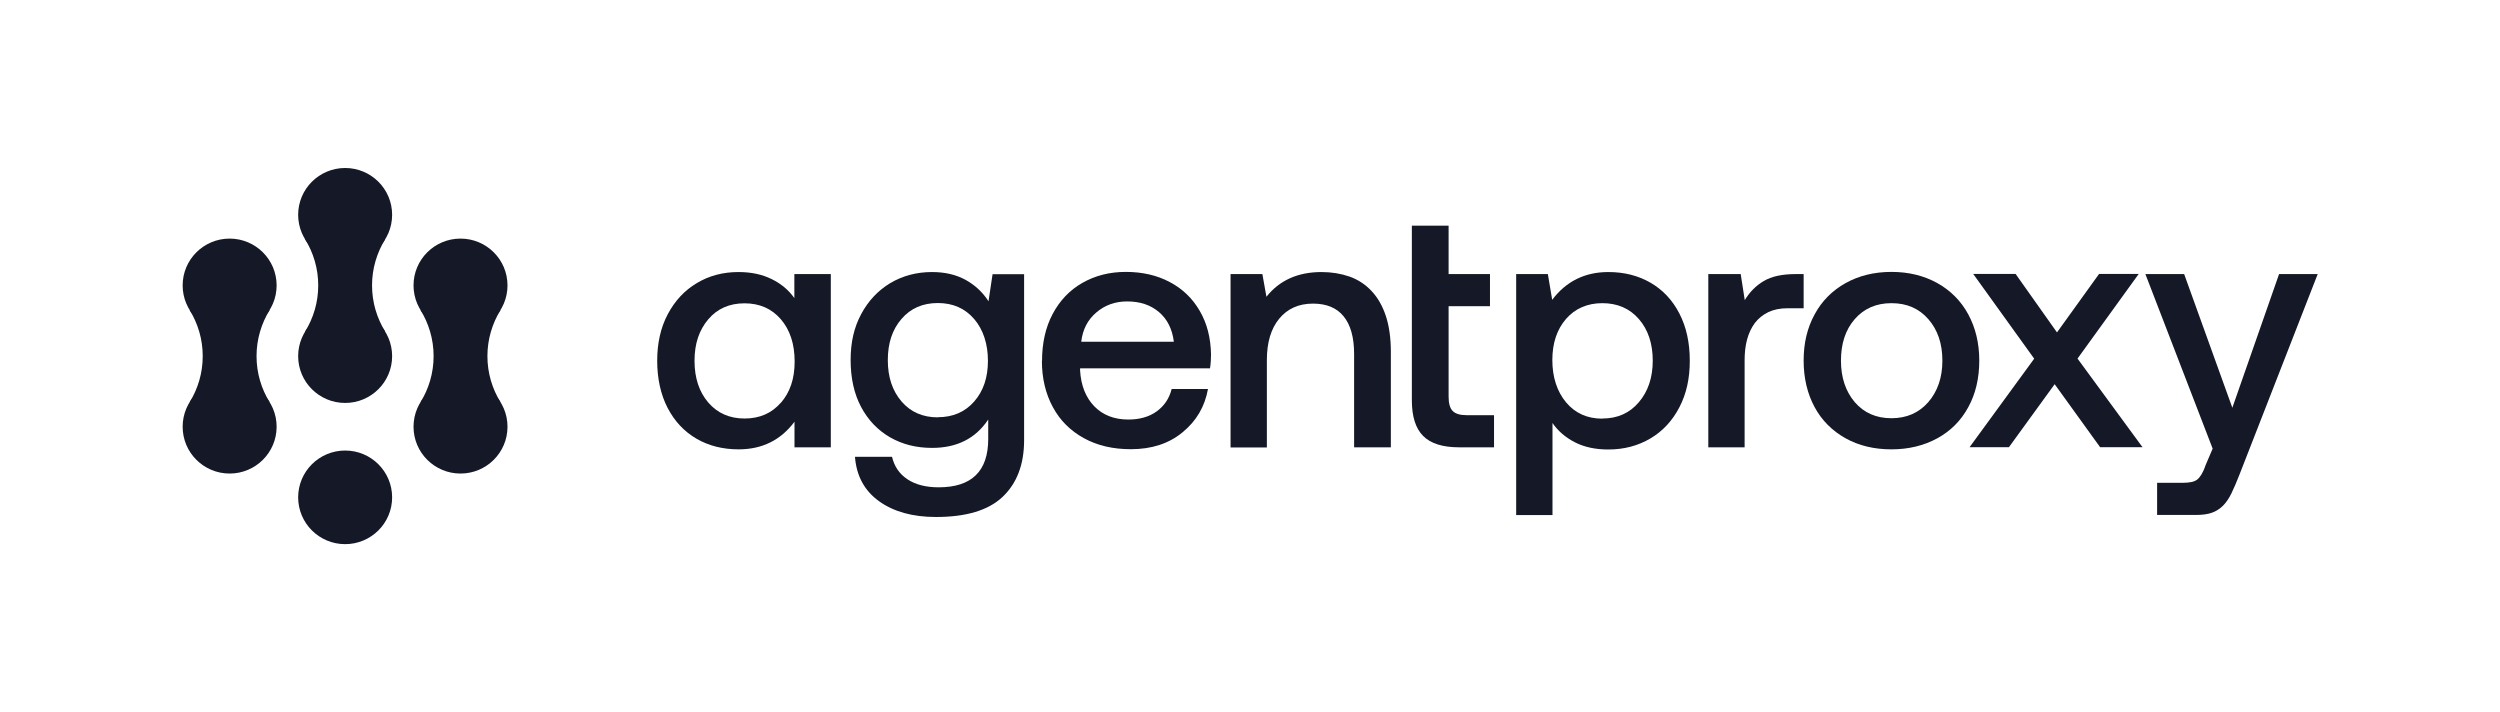
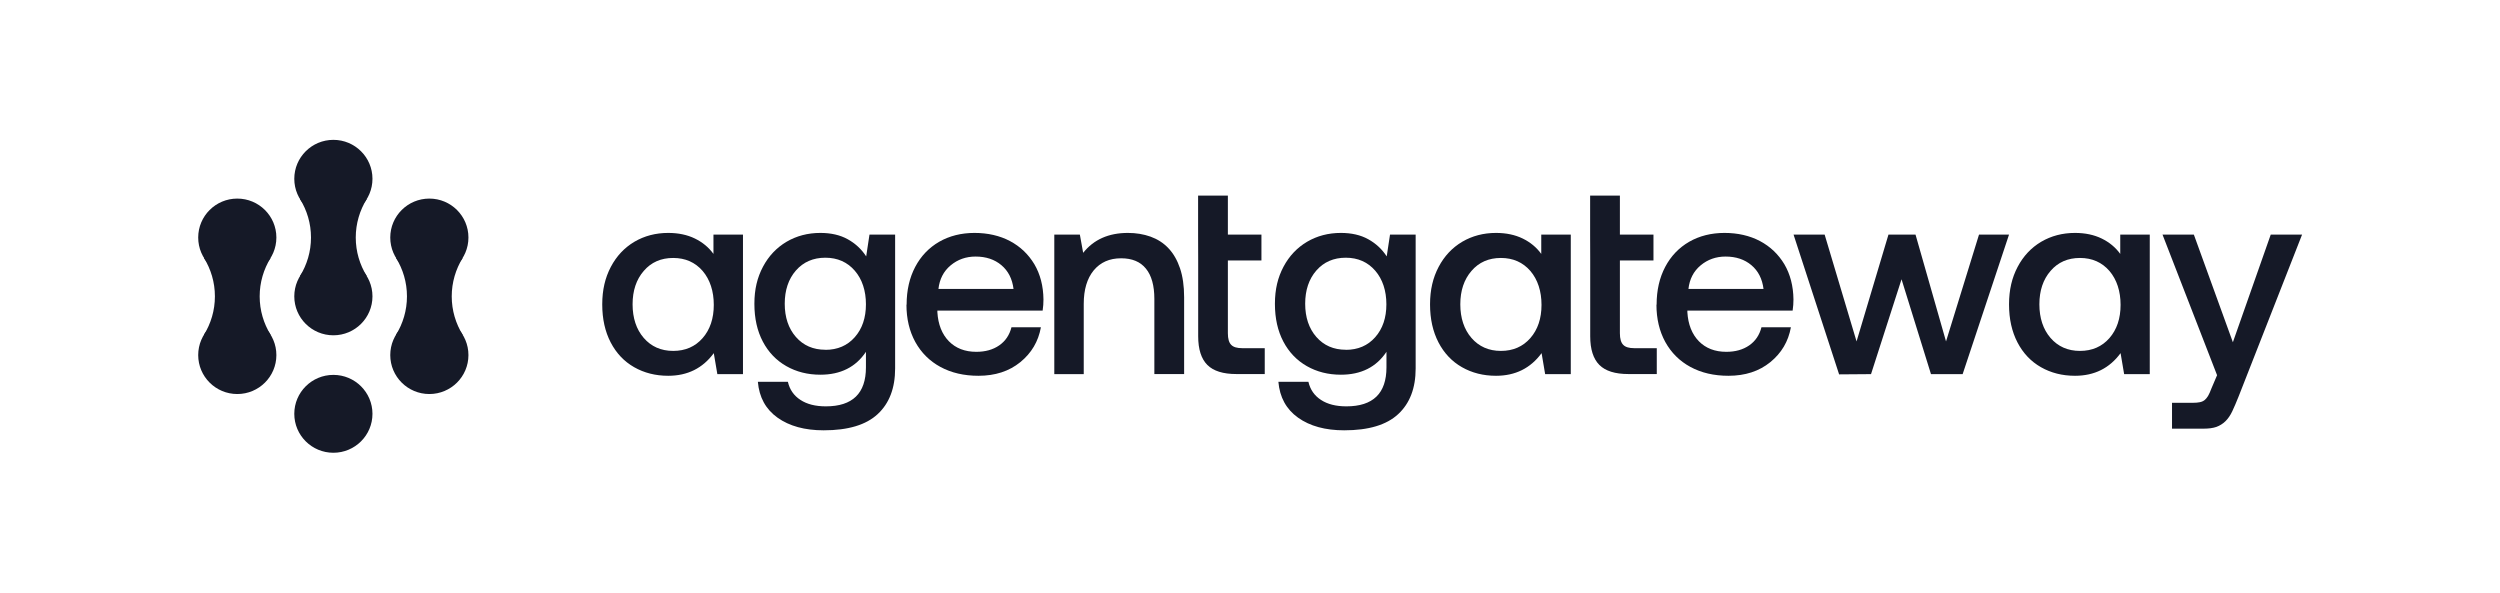
- <svg xmlns="http://www.w3.org/2000/svg" width="3740" height="1065" viewBox="0 0 3740 1065" fill="none">
-   <path d="M516.332 391.368C555.156 391.368 586.629 360.018 586.629 321.345C586.629 282.673 555.156 251.323 516.332 251.323C477.508 251.323 446.035 282.673 446.035 321.345C446.035 360.018 477.508 391.368 516.332 391.368Z" fill="#151927" />
-   <path d="M516.332 602.805C555.156 602.805 586.629 571.455 586.629 532.782C586.629 494.11 555.156 462.76 516.332 462.76C477.508 462.76 446.035 494.11 446.035 532.782C446.035 571.455 477.508 602.805 516.332 602.805Z" fill="#151927" />
-   <path d="M556.581 426.967C556.581 401.736 563.847 378.069 576.218 357.923L516.328 321.151L456.438 357.923C468.808 378.069 476.074 401.54 476.074 426.967C476.074 452.394 468.808 475.866 456.438 496.012L516.328 532.784L576.218 496.012C563.847 475.866 556.581 452.394 556.581 426.967Z" fill="#151927" />
-   <path d="M688.926 496.988C727.75 496.988 759.223 465.638 759.223 426.966C759.223 388.293 727.75 356.943 688.926 356.943C650.102 356.943 618.629 388.293 618.629 426.966C618.629 465.638 650.102 496.988 688.926 496.988Z" fill="#151927" />
-   <path d="M688.926 708.425C727.75 708.425 759.223 677.075 759.223 638.403C759.223 599.73 727.75 568.38 688.926 568.38C650.102 568.38 618.629 599.73 618.629 638.403C618.629 677.075 650.102 708.425 688.926 708.425Z" fill="#151927" />
-   <path d="M729.175 532.783C729.175 507.551 736.441 483.884 748.811 463.738L688.921 426.966L629.031 463.738C641.402 483.884 648.667 507.355 648.667 532.783C648.667 558.21 641.402 581.681 629.031 601.827L688.921 638.599L748.811 601.827C736.441 581.681 729.175 558.21 729.175 532.783Z" fill="#151927" />
-   <path d="M343.531 496.988C382.356 496.988 413.829 465.638 413.829 426.966C413.829 388.293 382.356 356.943 343.531 356.943C304.707 356.943 273.234 388.293 273.234 426.966C273.234 465.638 304.707 496.988 343.531 496.988Z" fill="#151927" />
-   <path d="M343.531 708.424C382.356 708.424 413.829 677.074 413.829 638.401C413.829 599.729 382.356 568.378 343.531 568.378C304.707 568.378 273.234 599.729 273.234 638.401C273.234 677.074 304.707 708.424 343.531 708.424Z" fill="#151927" />
-   <path d="M383.781 532.781C383.781 507.55 391.046 483.883 403.417 463.737L343.527 426.965L283.637 463.737C296.007 483.883 303.273 507.354 303.273 532.781C303.273 558.208 296.007 581.68 283.637 601.826L343.527 638.598L403.417 601.826C391.046 581.68 383.781 558.208 383.781 532.781Z" fill="#151927" />
-   <path d="M516.332 814.047C555.156 814.047 586.629 782.697 586.629 744.025C586.629 705.352 555.156 674.002 516.332 674.002C477.508 674.002 446.035 705.352 446.035 744.025C446.035 782.697 477.508 814.047 516.332 814.047Z" fill="#151927" />
-   <path d="M1532.06 410.024V658.52C1532.06 694.859 1521.24 723.147 1499.81 743.383C1478.38 763.62 1445.05 773.412 1400.24 773.412C1365.4 773.412 1337.04 765.578 1315.18 749.911C1293.32 734.244 1281.2 712.049 1279.04 683.326H1334.45C1337.91 697.905 1345.48 709.003 1357.6 717.054C1369.73 725.105 1385.31 729.022 1404.36 729.022C1453.71 729.022 1478.38 704.869 1478.38 656.562V627.622C1459.55 655.909 1431.63 670.053 1394.4 670.053C1370.81 670.053 1350.03 664.831 1331.42 654.168C1313.02 643.506 1298.52 628.274 1288.13 608.691C1277.74 589.107 1272.54 565.606 1272.54 538.624C1272.54 511.642 1277.74 489.665 1288.34 469.864C1298.95 450.062 1313.45 434.613 1331.85 423.515C1350.25 412.636 1371.02 406.978 1394.18 406.978C1413.66 406.978 1430.33 410.895 1444.61 418.728C1458.68 426.562 1470.16 437.224 1478.81 450.715L1484.87 410.242H1532.27L1532.06 410.024ZM1403.06 624.14C1425.57 624.14 1443.75 616.306 1457.38 600.639C1471.24 584.972 1477.95 564.518 1477.95 539.712C1477.95 514.906 1471.02 493.147 1457.38 477.262C1443.75 461.377 1425.57 453.326 1403.06 453.326C1380.55 453.326 1362.37 461.16 1348.73 477.044C1334.88 492.929 1328.17 513.383 1328.17 538.842C1328.17 564.301 1335.09 584.755 1348.73 600.639C1362.37 616.524 1380.55 624.358 1403.06 624.358V624.14Z" fill="#151927" />
-   <path d="M1558.89 539.929C1558.89 513.382 1564.08 489.881 1574.69 469.862C1585.29 449.844 1600.01 434.177 1619.06 423.297C1638.11 412.417 1659.75 406.759 1684.21 406.759C1708.67 406.759 1730.96 411.764 1750.01 421.991C1769.05 432.001 1783.99 446.362 1794.81 465.075C1805.63 483.571 1811.26 505.331 1811.69 530.354C1811.69 537.1 1811.26 544.063 1810.18 551.026H1615.81V554.073C1617.11 576.703 1624.25 594.546 1637.02 607.819C1649.79 620.875 1666.68 627.62 1687.89 627.62C1704.77 627.62 1718.84 623.704 1730.09 615.653C1741.35 607.601 1749.14 596.504 1752.82 581.925H1807.15C1802.39 608.254 1789.83 629.796 1769.05 646.769C1748.49 663.741 1722.74 672.01 1691.78 672.01C1664.95 672.01 1641.57 666.57 1621.44 655.473C1601.31 644.375 1585.94 629.144 1575.12 609.125C1564.3 589.323 1558.67 566.04 1558.67 539.711L1558.89 539.929ZM1756.07 511.206C1753.69 492.275 1746.33 477.478 1733.77 466.816C1721.22 456.154 1705.42 450.931 1686.16 450.931C1668.41 450.931 1653.04 456.371 1640.05 467.469C1627.07 478.566 1619.71 492.928 1617.54 511.206H1756.07Z" fill="#151927" />
-   <path d="M1841.12 410.024H1888.52L1894.58 443.97C1914.06 419.381 1941.55 406.978 1977.05 406.978C1992.2 406.978 2006.05 409.372 2018.82 413.724C2031.59 418.293 2042.63 425.474 2051.72 435.266C2061.03 445.058 2068.17 457.461 2073.15 472.475C2078.13 487.489 2080.72 505.55 2080.72 526.439V669.183H2025.75V529.485C2025.75 504.897 2020.55 486.183 2010.16 473.345C1999.78 460.507 1984.41 454.197 1964.28 454.197C1942.85 454.197 1925.97 461.813 1913.63 476.827C1901.29 491.841 1895.23 512.513 1895.23 538.842V669.4H1840.91V410.024H1841.12Z" fill="#151927" />
-   <path d="M2112.13 410.023V337.563H2167.11V410.023H2229.01V458.112H2167.11V593.24C2167.11 603.467 2169.06 610.43 2173.17 614.782C2177.28 618.917 2183.99 621.093 2193.73 621.093H2235.07V669.182H2182.69C2158.24 669.182 2140.27 663.524 2129.02 652.209C2117.76 640.894 2112.13 623.051 2112.13 598.898V458.112" fill="#151927" />
-   <path d="M2406.07 406.978C2429.66 406.978 2450.44 412.2 2469.05 422.863C2487.45 433.525 2501.95 448.757 2512.34 468.993C2522.73 489.012 2527.92 512.513 2527.92 539.712C2527.92 566.912 2522.73 589.324 2512.34 609.343C2501.95 629.362 2487.45 645.029 2469.05 655.909C2450.65 666.789 2429.66 672.447 2406.07 672.447C2387.02 672.447 2370.35 668.965 2356.28 661.784C2342.21 654.604 2330.96 645.029 2322.52 632.844V770.583H2268.19V410.024H2315.59L2322.09 448.539C2342.86 420.904 2371 406.978 2406.07 406.978ZM2397.19 626.098C2419.7 626.098 2437.88 618.047 2451.73 601.728C2465.59 585.408 2472.51 564.736 2472.51 539.495C2472.51 514.253 2465.59 493.147 2451.73 477.262C2437.88 461.377 2419.48 453.544 2397.19 453.544C2374.9 453.544 2356.5 461.377 2342.86 477.044C2329.23 492.711 2322.3 513.165 2322.3 538.624C2322.3 564.083 2329.23 585.625 2342.86 601.945C2356.5 618.265 2374.68 626.316 2397.19 626.316V626.098Z" fill="#151927" />
-   <path d="M2555.83 410.025H2604.1L2610.16 448.975C2617.52 436.789 2627.04 427.215 2638.51 420.47C2650.2 413.506 2666 410.025 2686.13 410.025H2698.25V461.16H2674.01C2662.97 461.16 2653.45 463.119 2645.22 467.035C2637.22 470.952 2630.51 476.392 2625.31 483.138C2620.12 490.101 2616.22 498.369 2613.62 507.944C2611.03 517.518 2609.94 527.963 2609.94 539.06V669.183H2555.62V410.025H2555.83Z" fill="#151927" />
-   <path d="M2829.62 672.228C2803.86 672.228 2780.92 666.788 2761.01 655.69C2741.09 644.593 2725.51 629.144 2714.69 609.125C2703.87 589.106 2698.24 565.823 2698.24 539.494C2698.24 513.164 2703.65 490.534 2714.69 470.298C2725.51 450.279 2741.09 434.612 2761.01 423.514C2780.92 412.417 2803.86 406.759 2829.62 406.759C2855.38 406.759 2878.32 412.417 2898.23 423.514C2918.14 434.612 2933.73 450.279 2944.55 470.298C2955.37 490.317 2961 513.382 2961 539.494C2961 565.605 2955.59 589.106 2944.55 609.125C2933.73 629.144 2918.14 644.811 2898.23 655.69C2878.32 666.57 2855.38 672.228 2829.62 672.228ZM2829.62 625.662C2852.35 625.662 2870.74 617.611 2884.81 601.509C2898.66 585.407 2905.81 564.735 2905.81 539.494C2905.81 514.252 2898.88 493.581 2884.81 477.478C2870.74 461.376 2852.56 453.543 2829.62 453.543C2806.68 453.543 2788.49 461.594 2774.64 477.478C2760.79 493.363 2754.08 514.252 2754.08 539.494C2754.08 564.735 2761.01 585.407 2774.64 601.509C2788.49 617.611 2806.68 625.662 2829.62 625.662Z" fill="#151927" />
-   <path d="M3043.04 536.446L2951.91 409.805H3015.33L3077.24 497.279L3140.22 409.805H3199.53L3107.97 536.446L3205.15 668.963H3141.74L3073.77 574.743L3005.38 668.963H2946.5L3043.25 536.446H3043.04Z" fill="#151927" />
-   <path d="M3267.5 410.025L3339.58 609.997L3409.49 410.025H3467.28L3350.4 709.656C3346.07 720.754 3341.96 730.328 3338.28 737.944C3334.6 745.56 3330.27 751.87 3325.51 756.657C3320.53 761.444 3315.12 764.926 3308.84 767.102C3302.57 769.278 3294.77 770.366 3285.47 770.366H3227.03V722.277H3265.34C3270.32 722.277 3274.65 721.842 3278.11 721.189C3281.57 720.536 3284.6 719.23 3286.98 717.49C3289.36 715.531 3291.53 712.92 3293.48 709.656C3295.42 706.392 3297.59 701.823 3299.54 695.948L3310.14 671.142L3209.5 410.025H3267.29H3267.5Z" fill="#151927" />
-   <path d="M1188.35 410.024V445.928C1179.69 433.742 1168.22 424.168 1154.15 417.423C1140.08 410.46 1123.63 406.978 1104.8 406.978C1081.64 406.978 1060.86 412.418 1042.47 423.515C1024.07 434.395 1009.57 450.062 998.96 470.081C988.355 490.1 983.16 513.383 983.16 539.712C983.16 566.042 988.355 590.195 998.744 610.214C1009.13 630.233 1023.63 645.682 1042.03 656.344C1060.43 667.007 1081.43 672.229 1105.02 672.229C1140.3 672.229 1168.22 658.303 1188.56 630.885V669.183H1242.89V410.024H1188.56H1188.35ZM1168.22 602.38C1154.37 618.265 1136.4 626.098 1113.89 626.098C1091.38 626.098 1073.2 618.047 1059.56 602.163C1045.93 586.278 1039 565.389 1039 539.712C1039 514.036 1045.93 493.799 1059.56 477.697C1073.2 461.595 1091.38 453.761 1113.89 453.761C1136.4 453.761 1154.58 461.813 1168.22 477.697C1181.85 493.582 1188.78 514.689 1188.78 540.8C1188.78 566.912 1181.85 586.713 1168.22 602.598V602.38Z" fill="#151927" />
+ <svg xmlns="http://www.w3.org/2000/svg" width="4496" height="1065" viewBox="0 0 4496 1065" fill="none">
+   <path d="M599.547 391.562C638.371 391.562 669.844 360.212 669.844 321.54C669.844 282.867 638.371 251.517 599.547 251.517C560.723 251.517 529.25 282.867 529.25 321.54C529.25 360.212 560.723 391.562 599.547 391.562Z" fill="#151927" />
+   <path d="M599.547 602.999C638.371 602.999 669.844 571.649 669.844 532.977C669.844 494.304 638.371 462.954 599.547 462.954C560.723 462.954 529.25 494.304 529.25 532.977C529.25 571.649 560.723 602.999 599.547 602.999Z" fill="#151927" />
+   <path d="M639.796 427.162C639.796 401.93 647.062 378.263 659.432 358.117L599.542 321.345L539.652 358.117C552.023 378.263 559.288 401.734 559.288 427.162C559.288 452.589 552.023 476.06 539.652 496.206L599.542 532.978L659.432 496.206C647.062 476.06 639.796 452.589 639.796 427.162Z" fill="#151927" />
+   <path d="M772.141 497.183C810.965 497.183 842.438 465.832 842.438 427.16C842.438 388.487 810.965 357.137 772.141 357.137C733.317 357.137 701.844 388.487 701.844 427.16C701.844 465.832 733.317 497.183 772.141 497.183Z" fill="#151927" />
+   <path d="M772.141 708.62C810.965 708.62 842.438 677.269 842.438 638.597C842.438 599.924 810.965 568.574 772.141 568.574C733.317 568.574 701.844 599.924 701.844 638.597C701.844 677.269 733.317 708.62 772.141 708.62Z" fill="#151927" />
+   <path d="M812.39 532.977C812.39 507.745 819.655 484.079 832.026 463.932L772.136 427.161L712.246 463.932C724.617 484.079 731.882 507.55 731.882 532.977C731.882 558.404 724.617 581.876 712.246 602.022L772.136 638.793L832.026 602.022C819.655 581.876 812.39 558.404 812.39 532.977Z" fill="#151927" />
+   <path d="M426.746 497.183C465.57 497.183 497.043 465.832 497.043 427.16C497.043 388.487 465.57 357.137 426.746 357.137C387.922 357.137 356.449 388.487 356.449 427.16C356.449 465.832 387.922 497.183 426.746 497.183Z" fill="#151927" />
+   <path d="M426.746 708.618C465.57 708.618 497.043 677.268 497.043 638.595C497.043 599.923 465.57 568.573 426.746 568.573C387.922 568.573 356.449 599.923 356.449 638.595C356.449 677.268 387.922 708.618 426.746 708.618Z" fill="#151927" />
+   <path d="M466.996 532.976C466.996 507.744 474.261 484.077 486.632 463.931L426.742 427.159L366.852 463.931C379.222 484.077 386.488 507.548 386.488 532.976C386.488 558.403 379.222 581.874 366.852 602.02L426.742 638.792L486.632 602.02C474.261 581.874 466.996 558.403 466.996 532.976Z" fill="#151927" />
+   <path d="M599.547 814.242C638.371 814.242 669.844 782.891 669.844 744.219C669.844 705.547 638.371 674.196 599.547 674.196C560.723 674.196 529.25 705.547 529.25 744.219C529.25 782.891 560.723 814.242 599.547 814.242Z" fill="#151927" />
+   <path d="M1336.17 421.862V672.833H1290.07L1283.67 635.091C1263.75 662.283 1236.38 675.805 1201.74 675.805C1178.83 675.805 1158.46 670.604 1140.47 660.351C1122.47 650.099 1108.35 635.239 1098.23 615.774C1088.12 596.308 1083.07 573.574 1083.07 547.422C1083.07 521.27 1088.27 499.427 1098.53 479.961C1108.79 460.496 1122.92 445.488 1140.91 434.789C1158.91 424.239 1179.13 418.89 1201.74 418.89C1220.03 418.89 1236.09 422.308 1249.77 428.994C1263.45 435.681 1274.6 444.894 1283.08 456.632V421.862H1336.02H1336.17ZM1210.66 631.079C1232.52 631.079 1250.21 623.352 1263.6 608.047C1276.98 592.742 1283.67 572.682 1283.67 548.313C1283.67 523.944 1276.98 502.844 1263.6 487.242C1250.21 471.789 1232.52 463.913 1210.66 463.913C1188.8 463.913 1171.1 471.64 1157.72 487.242C1144.33 502.696 1137.64 522.756 1137.64 547.273C1137.64 571.791 1144.33 592.296 1157.72 607.75C1171.1 623.203 1188.8 631.079 1210.66 631.079Z" fill="#151927" />
+   <path d="M2824.89 421.862V672.833H2778.79L2772.4 635.091C2752.47 662.283 2725.11 675.805 2690.46 675.805C2667.56 675.805 2647.18 670.604 2629.19 660.351C2611.2 650.099 2597.07 635.239 2586.96 615.774C2576.85 596.308 2571.79 573.574 2571.79 547.422C2571.79 521.27 2576.99 499.427 2587.25 479.961C2597.52 460.496 2611.64 445.488 2629.64 434.789C2647.63 424.239 2667.85 418.89 2690.46 418.89C2708.75 418.89 2724.81 422.308 2738.49 428.994C2752.17 435.681 2763.33 444.894 2771.8 456.632V421.862H2824.74H2824.89ZM2699.23 631.079C2721.09 631.079 2738.79 623.352 2752.17 608.047C2765.56 592.742 2772.25 572.682 2772.25 548.313C2772.25 523.944 2765.56 502.844 2752.17 487.242C2738.79 471.789 2721.09 463.913 2699.23 463.913C2677.37 463.913 2659.68 471.64 2646.29 487.242C2632.91 502.696 2626.22 522.756 2626.22 547.273C2626.22 571.791 2632.91 592.296 2646.29 607.75C2659.68 623.203 2677.37 631.079 2699.23 631.079Z" fill="#151927" />
+   <path d="M3866.14 421.862V672.833H3820.05L3813.65 635.091C3793.72 662.283 3766.36 675.805 3731.71 675.805C3708.81 675.805 3688.44 670.604 3670.44 660.351C3652.45 650.099 3638.32 635.239 3628.21 615.774C3618.1 596.308 3613.04 573.574 3613.04 547.422C3613.04 521.27 3618.25 499.427 3628.51 479.961C3638.77 460.496 3652.9 445.488 3670.89 434.789C3688.88 424.239 3709.11 418.89 3731.71 418.89C3750 418.89 3766.06 422.308 3779.75 428.994C3793.43 435.681 3804.58 444.894 3813.06 456.632V421.862H3866H3866.14ZM3740.63 631.079C3762.49 631.079 3780.19 623.352 3793.58 608.047C3806.96 592.742 3813.65 572.682 3813.65 548.313C3813.65 523.944 3806.96 502.844 3793.58 487.242C3780.19 471.789 3762.49 463.913 3740.63 463.913C3718.77 463.913 3701.08 471.64 3687.69 487.242C3674.31 502.696 3667.62 522.756 3667.62 547.273C3667.62 571.791 3674.31 592.296 3687.69 607.75C3701.08 623.203 3718.77 631.079 3740.63 631.079Z" fill="#151927" />
+   <path d="M1609.79 421.862V662.58C1609.79 697.945 1599.38 725.286 1578.42 744.751C1557.45 764.217 1525.18 773.875 1481.31 773.875C1447.25 773.875 1419.6 766.297 1398.33 751.141C1377.06 735.984 1365.32 714.439 1362.94 686.652H1416.92C1420.19 700.768 1427.77 711.615 1439.52 719.194C1451.27 726.92 1466.44 730.784 1485.18 730.784C1533.21 730.784 1557.3 707.455 1557.3 660.649V632.713C1539.01 660.203 1511.65 673.873 1475.36 673.873C1452.46 673.873 1432.09 668.673 1414.09 658.42C1396.1 648.167 1381.97 633.456 1371.86 614.288C1361.75 595.12 1356.69 572.534 1356.69 546.382C1356.69 520.23 1361.9 498.981 1372.16 479.664C1382.42 460.347 1396.55 445.488 1414.54 434.789C1432.53 424.239 1452.76 418.89 1475.36 418.89C1494.4 418.89 1510.75 422.605 1524.43 430.183C1538.12 437.761 1549.27 448.014 1557.75 461.09L1563.69 421.862H1609.79ZM1484.28 629.147C1506.14 629.147 1523.84 621.569 1537.22 606.413C1550.61 591.256 1557.3 571.494 1557.3 547.273C1557.3 523.053 1550.61 502.25 1537.22 486.796C1523.84 471.343 1506.14 463.468 1484.28 463.468C1462.42 463.468 1444.73 471.194 1431.34 486.499C1417.96 501.804 1411.27 521.864 1411.27 546.233C1411.27 570.602 1417.96 590.662 1431.34 605.967C1444.73 621.272 1462.42 628.999 1484.28 628.999V629.147Z" fill="#151927" />
+   <path d="M1630.46 547.868C1630.46 522.013 1635.67 499.427 1645.93 479.961C1656.19 460.496 1670.61 445.488 1689.05 434.789C1707.49 424.239 1728.76 418.89 1752.55 418.89C1776.34 418.89 1798.06 423.794 1816.5 433.601C1834.94 443.408 1849.51 457.375 1860.22 475.206C1870.77 493.186 1876.28 514.286 1876.57 538.506C1876.57 545.044 1876.13 551.731 1875.09 558.566H1685.78V561.538C1687.12 583.381 1693.96 600.766 1706.3 613.545C1718.79 626.324 1735.3 632.713 1755.82 632.713C1772.18 632.713 1785.86 628.85 1797.01 621.123C1808.17 613.396 1815.45 602.549 1819.02 588.582H1871.96C1867.35 614.139 1855.01 634.942 1834.94 651.287C1814.86 667.632 1789.73 675.805 1759.69 675.805C1733.52 675.805 1710.76 670.456 1691.28 659.906C1671.8 649.356 1656.78 634.348 1646.08 615.031C1635.52 595.714 1630.16 573.425 1630.16 547.868H1630.46ZM1822.74 519.784C1820.51 501.507 1813.22 487.242 1800.88 476.841C1788.69 466.588 1773.22 461.387 1754.48 461.387C1737.09 461.387 1722.21 466.737 1709.57 477.287C1696.93 487.837 1689.65 502.101 1687.71 519.635H1822.59L1822.74 519.784Z" fill="#151927" />
+   <path d="M1895.91 421.862H1942.01L1947.95 454.701C1966.99 430.777 1993.76 418.89 2028.41 418.89C2043.13 418.89 2056.66 421.119 2069.15 425.577C2081.49 430.035 2092.35 436.87 2101.27 446.38C2110.34 455.889 2117.18 467.925 2122.09 482.339C2127 496.752 2129.53 514.286 2129.53 534.494V672.684H2075.99V537.466C2075.99 513.692 2070.94 495.415 2060.82 483.082C2050.71 470.6 2035.84 464.508 2016.21 464.508C1995.24 464.508 1978.89 471.789 1966.84 486.351C1954.94 500.913 1949 520.973 1949 546.382V672.833H1896.05V421.862H1895.91Z" fill="#151927" />
+   <path d="M2154.66 421.862V351.727H2208.2V421.862H2268.57V468.371H2208.2V599.28C2208.2 609.087 2210.13 616.071 2214.14 620.083C2218.01 624.243 2224.7 626.175 2234.22 626.175H2274.52V672.684H2223.51C2199.57 672.684 2182.17 667.186 2171.32 656.339C2160.31 645.343 2154.81 628.107 2154.81 604.629V468.371" fill="#151927" />
+   <path d="M2859.69 421.862V351.727H2913.22V421.862H2973.6V468.371H2913.22V599.28C2913.22 609.087 2915.16 616.071 2919.17 620.083C2923.04 624.243 2929.73 626.175 2939.25 626.175H2979.55V672.684H2928.54C2904.6 672.684 2887.2 667.186 2876.34 656.339C2865.34 645.343 2859.84 628.107 2859.84 604.629V468.371" fill="#151927" />
+   <path d="M2545.91 421.862V662.58C2545.91 697.945 2535.5 725.286 2514.53 744.751C2493.57 764.217 2461.3 773.875 2417.43 773.875C2383.37 773.875 2355.71 766.297 2334.45 751.141C2313.18 735.984 2301.43 714.439 2299.05 686.652H2353.04C2356.31 700.768 2363.89 711.615 2375.64 719.194C2387.39 726.92 2402.56 730.784 2421.29 730.784C2469.33 730.784 2493.42 707.455 2493.42 660.649V632.713C2475.13 660.203 2447.76 673.873 2411.48 673.873C2388.58 673.873 2368.2 668.673 2350.21 658.42C2332.22 648.167 2318.09 633.456 2307.98 614.288C2297.86 595.12 2292.81 572.534 2292.81 546.382C2292.81 520.23 2298.01 498.981 2308.27 479.664C2318.54 460.347 2332.66 445.488 2350.66 434.789C2368.65 424.239 2388.87 418.89 2411.48 418.89C2430.51 418.89 2446.87 422.605 2460.55 430.183C2474.23 437.761 2485.39 448.014 2493.86 461.09L2499.81 421.862H2545.91ZM2420.25 629.147C2442.11 629.147 2459.81 621.569 2473.19 606.413C2486.58 591.256 2493.27 571.494 2493.27 547.273C2493.27 523.053 2486.58 502.25 2473.19 486.796C2459.81 471.343 2442.11 463.468 2420.25 463.468C2398.39 463.468 2380.7 471.194 2367.31 486.499C2353.93 501.804 2347.24 521.864 2347.24 546.233C2347.24 570.602 2353.93 590.662 2367.31 605.967C2380.7 621.272 2398.39 628.999 2420.25 628.999V629.147Z" fill="#151927" />
+   <path d="M2979.25 547.868C2979.25 522.013 2984.45 499.427 2994.71 479.961C3004.97 460.496 3019.4 445.488 3037.84 434.789C3056.28 424.239 3077.54 418.89 3101.34 418.89C3125.13 418.89 3146.84 423.794 3165.28 433.601C3183.72 443.408 3198.29 457.375 3209 475.206C3219.56 493.186 3225.06 514.286 3225.36 538.506C3225.36 545.044 3224.91 551.731 3223.87 558.566H3034.57V561.538C3035.9 583.381 3042.75 600.766 3055.09 613.545C3067.58 626.324 3084.09 632.713 3104.61 632.713C3120.97 632.713 3134.65 628.85 3145.8 621.123C3156.95 613.396 3164.24 602.549 3167.81 588.582H3220.75C3216.14 614.139 3203.8 634.942 3183.72 651.287C3163.65 667.632 3138.51 675.805 3108.47 675.805C3082.3 675.805 3059.55 670.456 3040.07 659.906C3020.59 649.356 3005.57 634.348 2994.86 615.031C2984.3 595.714 2978.95 573.425 2978.95 547.868H2979.25ZM3171.53 519.784C3169.3 501.507 3162.01 487.242 3149.67 476.841C3137.47 466.588 3122.01 461.387 3103.27 461.387C3085.87 461.387 3071 466.737 3058.36 477.287C3045.72 487.837 3038.43 502.101 3036.5 519.635H3171.38L3171.53 519.784Z" fill="#151927" />
+   <path d="M3225.51 421.862H3281.43L3338.83 613.991L3396.23 421.862H3444.86L3499.73 613.991L3559.06 421.862H3613.05L3529.62 672.833H3472.67L3419.72 502.25L3364.85 672.833L3307.45 673.279L3225.51 421.862Z" fill="#151927" />
+   <path d="M3945.41 421.862L4015.6 615.477L4083.71 421.862H4140.07L4026.3 712.061C4021.99 722.908 4018.13 731.972 4014.56 739.551C4010.99 747.129 4006.82 753.072 4002.07 757.679C3997.31 762.285 3991.95 765.554 3985.86 767.783C3979.76 769.863 3972.17 770.903 3963.1 770.903H3906.15V724.394H3943.47C3948.38 724.394 3952.55 724.097 3955.97 723.354C3959.39 722.76 3962.21 721.422 3964.59 719.639C3966.82 717.856 3969.05 715.33 3970.99 712.061C3972.92 708.792 3974.85 704.334 3976.93 698.836L3987.19 674.765L3889.05 421.862H3945.41Z" fill="#151927" />
</svg>
